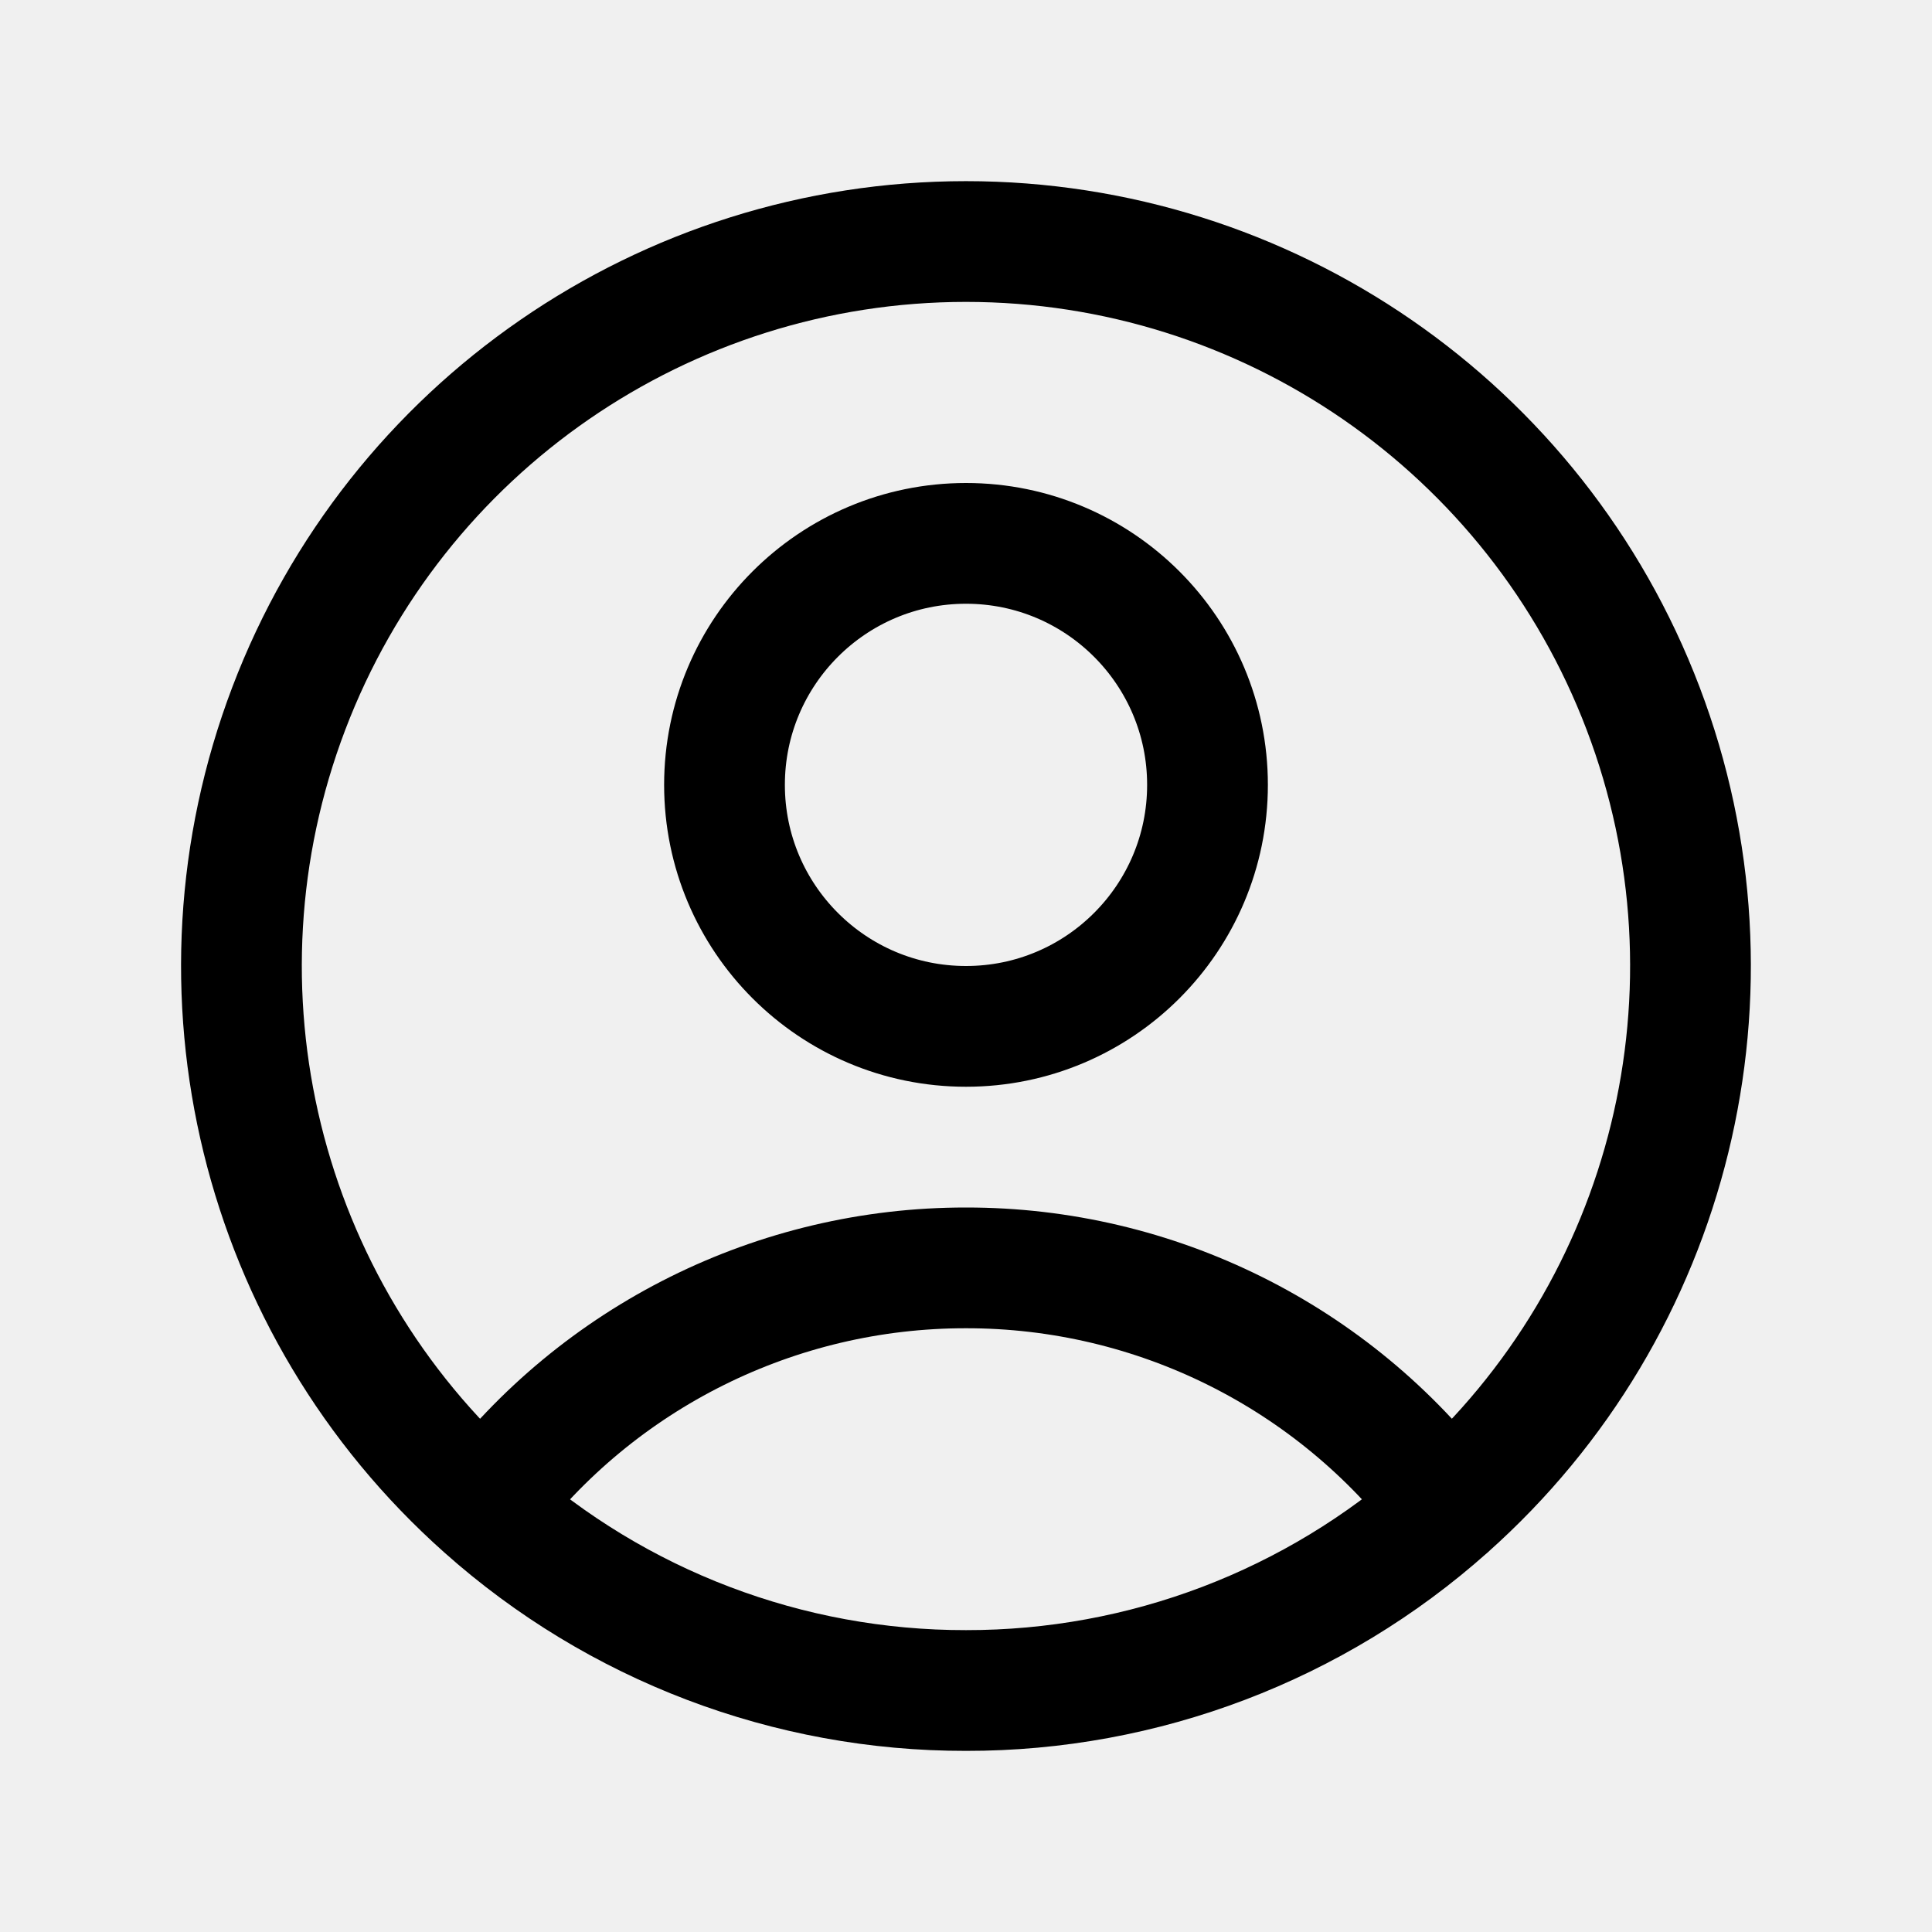
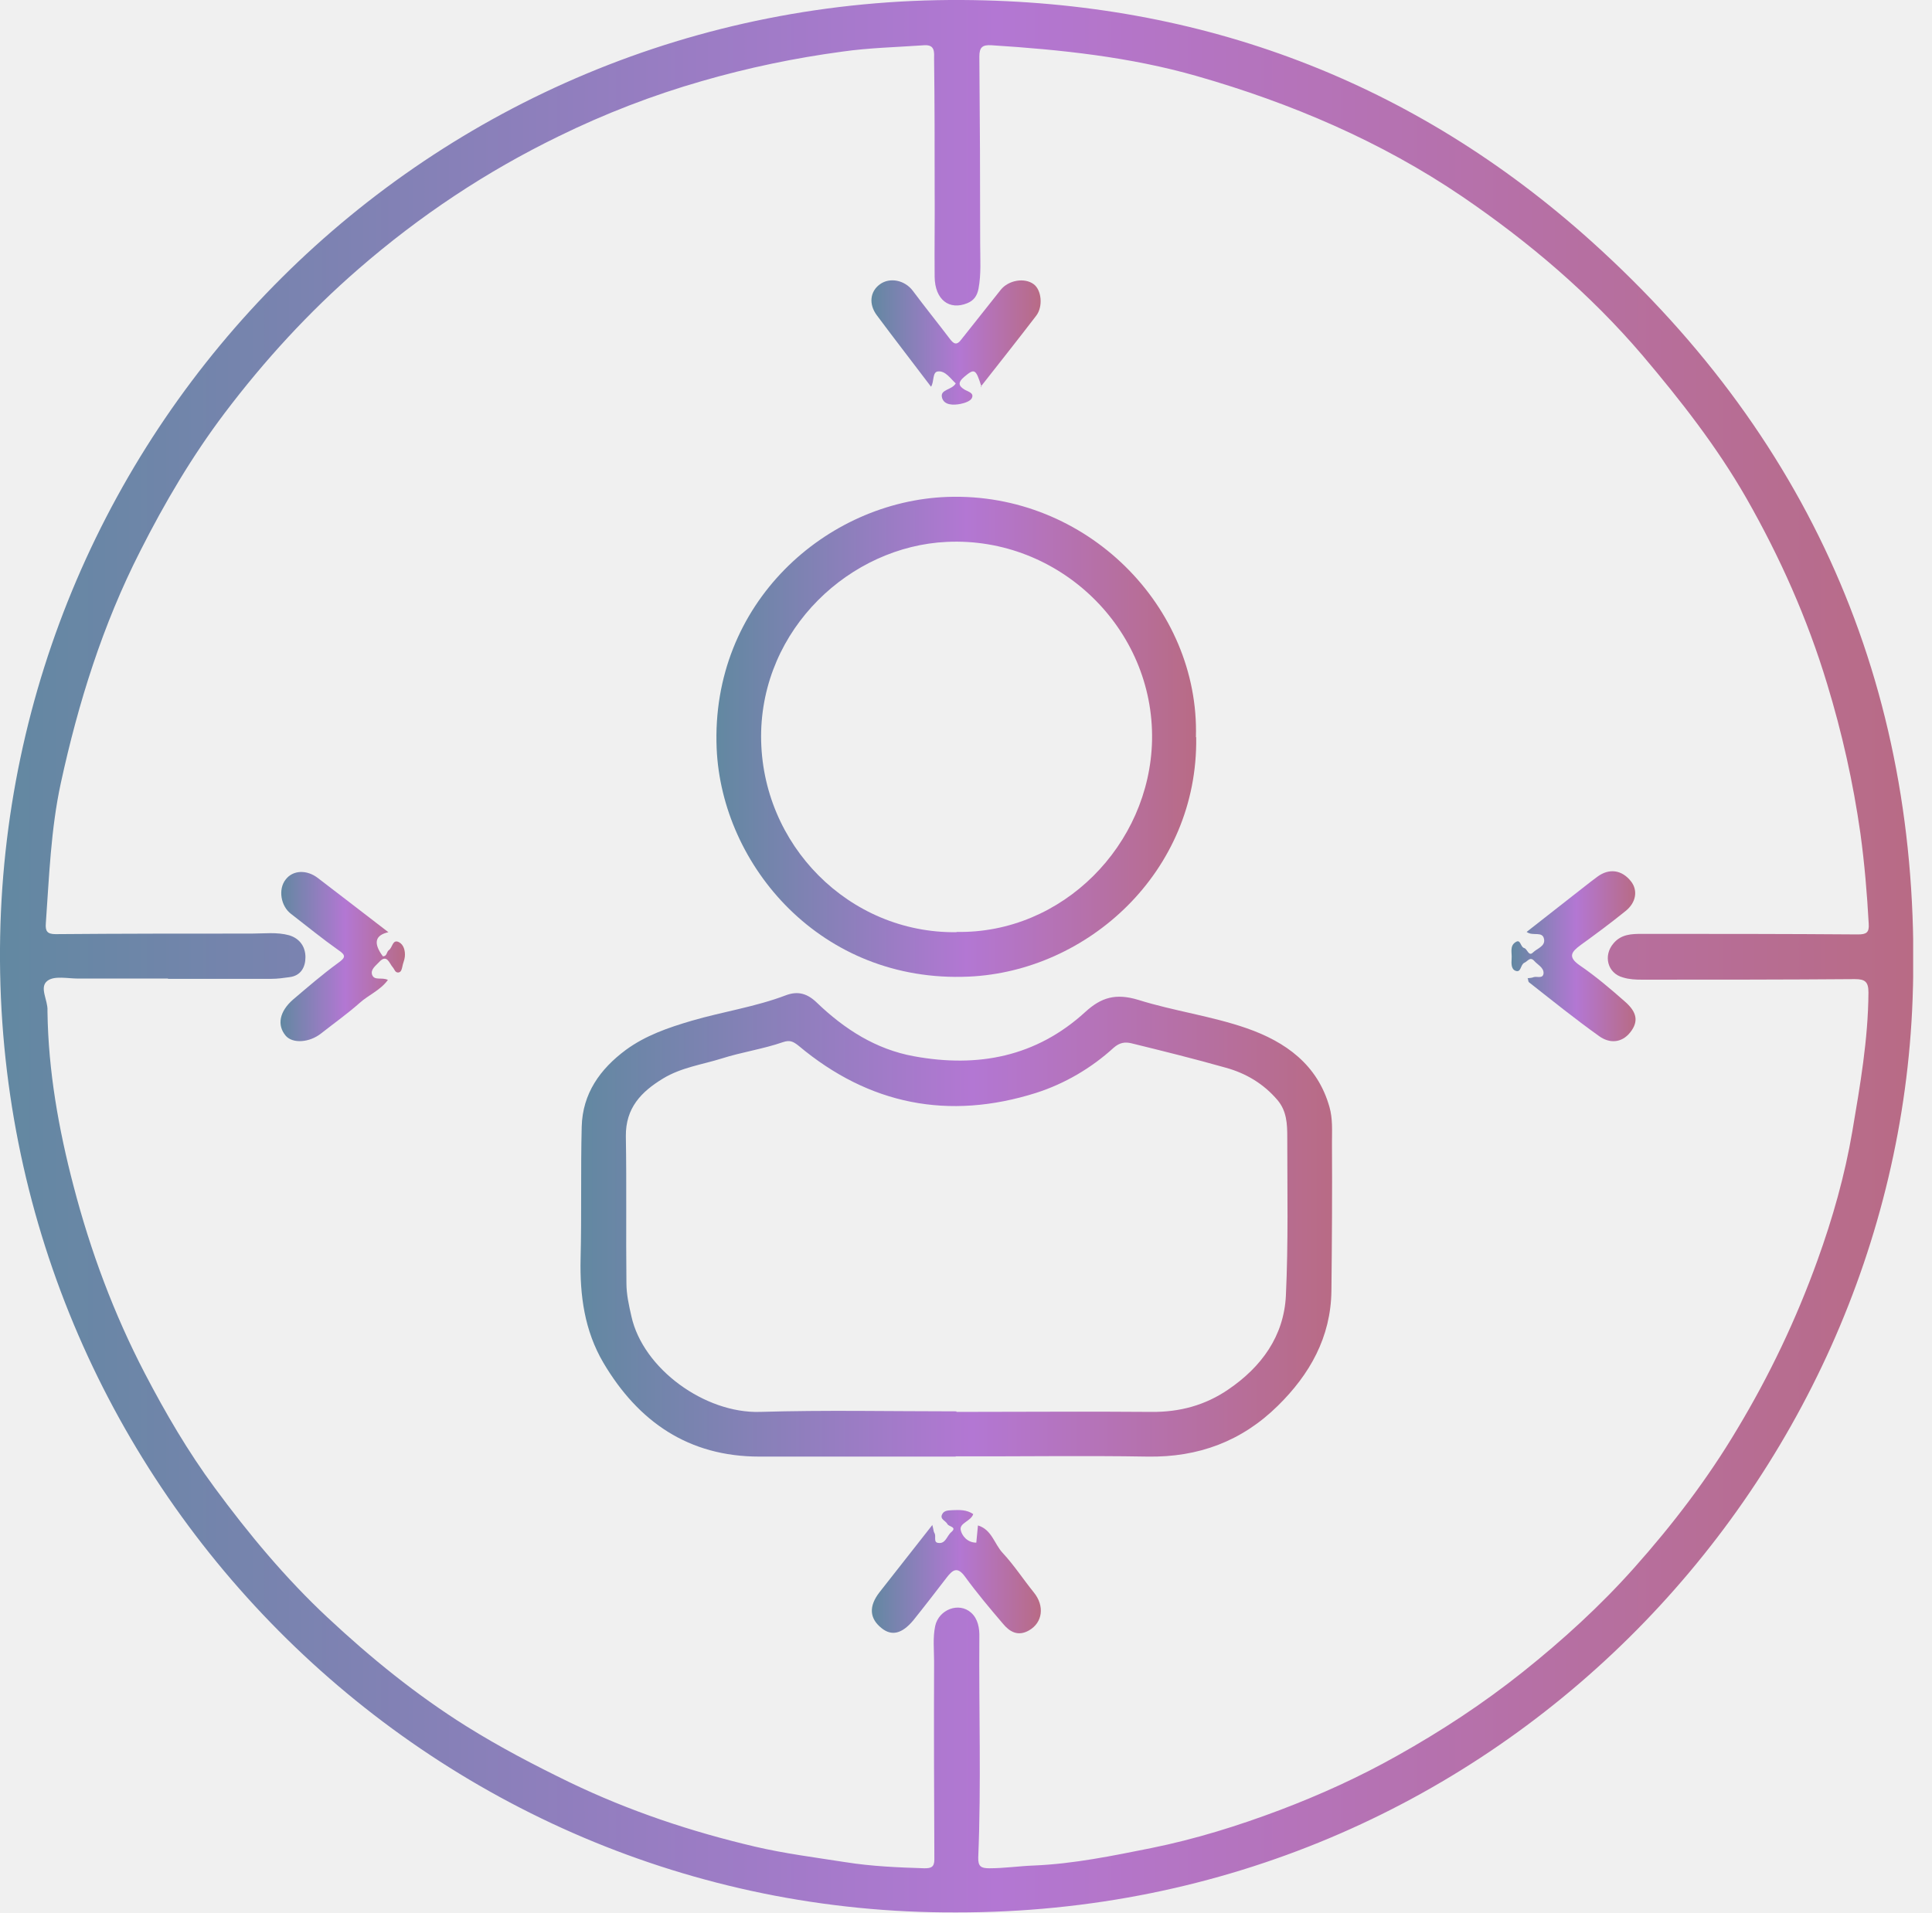
- <svg xmlns="http://www.w3.org/2000/svg" className="gradient-font" fill="none" viewBox="0 0 24 24" stroke-width="1.5" stroke="currentColor" class="w-6 h-6">
-   <path stroke-linecap="round" stroke-linejoin="round" d="M17.982 18.725A7.488 7.488 0 0012 15.75a7.488 7.488 0 00-5.982 2.975m11.963 0a9 9 0 10-11.963 0m11.963 0A8.966 8.966 0 0112 21a8.966 8.966 0 01-5.982-2.275M15 9.75a3 3 0 11-6 0 3 3 0 016 0z" />
+ <svg xmlns="http://www.w3.org/2000/svg" width="101" height="100" viewBox="0 0 101 100" fill="none">
+   <g clip-path="url(#clip0_15207_931)">
+     <path d="M49.978 100C22.384 100.102 -0.189 77.442 0 49.586C0.189 22.34 22.34 -0.16 50.298 0C62.81 0.073 73.901 4.253 83.205 12.629C94.92 23.182 100.552 36.493 99.986 52.243C99.057 77.602 78.023 100.029 49.993 100H49.978ZM8.782 51.183C8.782 51.183 8.782 51.183 8.782 51.169C7.215 51.169 5.647 51.169 4.079 51.169C3.542 51.169 2.845 51.009 2.482 51.285C2.032 51.619 2.511 52.301 2.482 52.838C2.482 52.867 2.482 52.896 2.482 52.911C2.526 56.002 3.063 59.036 3.847 62.026C4.732 65.423 5.952 68.704 7.577 71.825C8.652 73.886 9.827 75.904 11.221 77.791C13.006 80.215 14.922 82.523 17.129 84.584C19.379 86.689 21.759 88.62 24.372 90.26C26.114 91.349 27.943 92.307 29.801 93.207C32.908 94.702 36.13 95.776 39.469 96.56C41.022 96.923 42.619 97.126 44.201 97.373C45.566 97.591 46.945 97.648 48.324 97.692C48.657 97.692 48.846 97.648 48.846 97.228C48.832 93.787 48.817 90.332 48.832 86.892C48.832 86.268 48.759 85.644 48.89 85.02C49.078 84.163 50.124 83.757 50.762 84.323C51.125 84.642 51.212 85.136 51.198 85.615C51.169 89.447 51.299 93.294 51.14 97.126C51.125 97.605 51.299 97.692 51.72 97.692C52.504 97.692 53.273 97.576 54.057 97.547C56.133 97.46 58.165 97.039 60.198 96.632C62.491 96.168 64.727 95.471 66.918 94.644C69.023 93.845 71.07 92.916 73.03 91.813C75.338 90.521 77.53 89.084 79.605 87.429C81.696 85.76 83.655 83.975 85.426 81.986C87.444 79.721 89.273 77.326 90.826 74.713C92.51 71.912 93.903 68.98 95.007 65.917C95.805 63.71 96.444 61.46 96.836 59.152C97.242 56.757 97.663 54.348 97.678 51.894C97.678 51.328 97.489 51.198 96.966 51.198C93.265 51.227 89.549 51.227 85.847 51.227C85.513 51.227 85.165 51.212 84.846 51.111C84.033 50.893 83.8 49.964 84.352 49.325C84.758 48.846 85.296 48.832 85.847 48.832C89.607 48.832 93.366 48.832 97.126 48.861C97.576 48.861 97.721 48.759 97.692 48.309C97.605 46.727 97.474 45.159 97.257 43.577C96.879 40.92 96.299 38.322 95.515 35.753C94.484 32.342 93.047 29.119 91.291 26.042C89.752 23.356 87.865 20.947 85.876 18.595C83.118 15.358 79.91 12.643 76.441 10.277C72.188 7.389 67.485 5.386 62.564 3.977C59.065 2.976 55.465 2.598 51.837 2.366C51.357 2.337 51.198 2.468 51.198 2.961C51.227 6.227 51.241 9.494 51.241 12.76C51.241 13.543 51.299 14.327 51.154 15.097C51.082 15.46 50.922 15.706 50.574 15.851C49.63 16.243 48.875 15.677 48.861 14.473C48.846 12.905 48.875 11.337 48.861 9.769C48.861 7.548 48.861 5.327 48.832 3.107C48.832 2.758 48.904 2.323 48.309 2.366C46.886 2.468 45.435 2.497 44.027 2.7C41.545 3.034 39.106 3.542 36.696 4.239C34.113 4.979 31.601 5.952 29.206 7.127C25.418 8.971 21.948 11.279 18.755 14.052C16.142 16.316 13.819 18.856 11.744 21.6C10.045 23.85 8.608 26.288 7.331 28.814C5.371 32.661 4.094 36.74 3.179 40.949C2.657 43.359 2.57 45.841 2.395 48.294C2.366 48.686 2.468 48.846 2.903 48.846C6.329 48.817 9.74 48.817 13.166 48.817C13.819 48.817 14.473 48.73 15.111 48.904C15.692 49.078 15.968 49.528 15.968 50.051C15.968 50.544 15.75 51.023 15.126 51.096C14.821 51.14 14.502 51.183 14.197 51.183C12.397 51.183 10.597 51.183 8.782 51.183Z" fill="url(#paint0_linear_15207_931)" />
+     <path d="M49.963 76.165C46.538 76.165 43.112 76.165 39.701 76.165C35.999 76.165 33.372 74.35 31.543 71.258C30.556 69.575 30.309 67.746 30.352 65.815C30.41 63.522 30.352 61.214 30.41 58.92C30.454 57.178 31.369 55.901 32.718 54.899C33.749 54.144 34.925 53.738 36.159 53.375C37.799 52.896 39.497 52.649 41.094 52.039C41.718 51.807 42.212 51.952 42.705 52.431C44.142 53.81 45.783 54.87 47.786 55.233C51.125 55.843 54.173 55.262 56.742 52.91C57.57 52.156 58.325 51.923 59.515 52.286C61.373 52.867 63.333 53.128 65.176 53.767C67.208 54.478 68.878 55.668 69.502 57.889C69.676 58.499 69.632 59.138 69.632 59.747C69.647 62.331 69.632 64.915 69.603 67.499C69.574 69.923 68.471 71.868 66.802 73.508C64.915 75.366 62.65 76.208 59.994 76.165C56.655 76.107 53.302 76.165 49.963 76.15V76.165ZM50.007 73.828C53.404 73.828 56.8 73.799 60.197 73.828C61.678 73.842 63.013 73.479 64.218 72.652C65.945 71.476 67.121 69.865 67.223 67.746C67.353 64.988 67.295 62.215 67.295 59.443C67.295 58.775 67.266 58.093 66.787 57.526C66.061 56.67 65.132 56.118 64.073 55.828C62.432 55.364 60.792 54.957 59.137 54.551C58.818 54.478 58.542 54.507 58.223 54.783C57.047 55.857 55.654 56.67 54.158 57.149C49.6 58.586 45.434 57.773 41.747 54.681C41.457 54.449 41.283 54.377 40.934 54.493C39.889 54.855 38.772 55.015 37.727 55.349C36.71 55.668 35.622 55.813 34.664 56.394C33.517 57.091 32.704 57.933 32.718 59.413C32.762 61.968 32.718 64.538 32.748 67.092C32.748 67.688 32.878 68.254 33.009 68.834C33.618 71.578 36.855 73.915 39.73 73.828C43.141 73.726 46.567 73.799 49.992 73.799L50.007 73.828Z" fill="url(#paint1_linear_15207_931)" />
+     <path d="M62.534 38.554C62.636 45.594 56.858 50.791 50.646 51.067C42.923 51.415 37.727 45.261 37.465 39.135C37.146 31.529 43.214 26.201 49.542 25.983C56.8 25.737 62.708 31.732 62.52 38.54L62.534 38.554ZM50.007 48.73C55.552 48.831 60.11 44.172 60.226 38.714C60.342 32.864 55.363 28.059 49.499 28.335C44.462 28.567 39.802 32.864 39.788 38.496C39.788 44.172 44.389 48.817 50.007 48.744V48.73Z" fill="url(#paint2_linear_15207_931)" />
+     <path d="M20.308 48.744C19.601 48.899 19.505 49.32 20.017 50.007C20.235 50.007 20.206 49.775 20.322 49.688C20.526 49.557 20.511 49.093 20.859 49.267C21.106 49.398 21.193 49.717 21.164 50.022C21.15 50.196 21.062 50.37 21.034 50.544C21.005 50.675 20.976 50.82 20.845 50.849C20.656 50.878 20.627 50.69 20.54 50.588C20.351 50.385 20.235 49.848 19.814 50.312C19.64 50.501 19.364 50.69 19.451 50.965C19.567 51.299 19.959 51.081 20.279 51.241C19.872 51.793 19.263 52.025 18.798 52.446C18.159 53.012 17.463 53.506 16.78 54.043C16.171 54.522 15.3 54.58 14.937 54.159C14.472 53.607 14.603 52.896 15.314 52.272C16.084 51.618 16.838 50.965 17.651 50.37C18.058 50.08 18.116 49.964 17.68 49.673C16.838 49.078 16.04 48.425 15.213 47.786C14.676 47.38 14.53 46.494 14.937 45.986C15.314 45.493 16.04 45.464 16.621 45.914C17.826 46.843 19.03 47.757 20.322 48.759L20.308 48.744Z" fill="url(#paint3_linear_15207_931)" />
+     <path d="M48.744 79.765C48.802 79.968 48.802 80.084 48.846 80.157C48.962 80.317 48.773 80.65 49.049 80.679C49.441 80.737 49.499 80.302 49.731 80.113C50.051 79.838 49.601 79.838 49.528 79.692C49.441 79.518 49.122 79.445 49.252 79.184C49.354 78.966 49.601 78.981 49.804 78.966C50.167 78.952 50.53 78.938 50.878 79.17C50.762 79.547 50.138 79.634 50.225 80.012C50.283 80.287 50.559 80.665 51.038 80.665C51.067 80.375 51.096 80.099 51.125 79.765C51.851 79.983 51.981 80.737 52.417 81.202C53.012 81.841 53.491 82.581 54.042 83.263C54.623 83.975 54.507 84.845 53.796 85.252C53.215 85.586 52.78 85.325 52.431 84.903C51.749 84.105 51.067 83.292 50.443 82.436C50.051 81.899 49.804 82.087 49.499 82.479C48.918 83.234 48.338 83.989 47.743 84.729C47.148 85.441 46.61 85.557 46.088 85.136C45.449 84.628 45.406 83.989 45.986 83.249C46.886 82.102 47.786 80.955 48.744 79.736V79.765Z" fill="url(#paint4_linear_15207_931)" />
+     <path d="M51.314 20.235C51.009 19.277 50.951 19.248 50.399 19.713C50.094 19.974 50.08 20.163 50.414 20.366C50.602 20.482 50.936 20.54 50.806 20.816C50.733 20.976 50.428 21.077 50.211 21.121C49.848 21.193 49.369 21.193 49.253 20.816C49.107 20.351 49.761 20.41 49.964 20.047C49.688 19.8 49.427 19.379 49.035 19.422C48.73 19.451 48.846 19.959 48.672 20.221C47.728 18.972 46.77 17.738 45.841 16.49C45.406 15.909 45.478 15.242 46.001 14.864C46.524 14.487 47.293 14.647 47.714 15.198C48.353 16.055 49.02 16.882 49.659 17.724C49.848 17.971 50.007 18.087 50.254 17.753C50.936 16.882 51.633 16.026 52.315 15.155C52.722 14.647 53.564 14.502 54.043 14.864C54.449 15.169 54.536 16.026 54.173 16.505C53.23 17.738 52.272 18.943 51.27 20.221L51.314 20.235Z" fill="url(#paint5_linear_15207_931)" />
+     <path d="M79.822 51.154C79.968 51.139 80.069 51.139 80.171 51.096C80.345 51.038 80.664 51.198 80.693 50.893C80.708 50.588 80.374 50.443 80.2 50.239C79.982 50.007 79.866 50.269 79.692 50.341C79.474 50.443 79.532 50.878 79.227 50.762C78.995 50.675 79.01 50.37 79.024 50.138C79.053 49.833 78.908 49.47 79.227 49.267C79.503 49.078 79.474 49.514 79.677 49.572C79.852 49.615 79.909 50.036 80.142 49.804C80.345 49.601 80.781 49.485 80.722 49.122C80.65 48.657 80.142 48.977 79.808 48.73C80.824 47.931 81.826 47.148 82.827 46.364C83.045 46.19 83.277 46.015 83.51 45.841C84.119 45.391 84.787 45.478 85.266 46.088C85.629 46.553 85.542 47.191 84.976 47.641C84.221 48.251 83.422 48.846 82.638 49.412C82.145 49.775 81.942 50.036 82.595 50.486C83.422 51.052 84.192 51.706 84.947 52.373C85.6 52.94 85.658 53.433 85.222 53.985C84.758 54.565 84.119 54.551 83.611 54.188C82.348 53.288 81.143 52.315 79.924 51.357C79.895 51.328 79.895 51.27 79.866 51.139L79.822 51.154Z" fill="url(#paint6_linear_15207_931)" />
+   </g>
+   <defs>
+     <linearGradient id="paint0_linear_15207_931" x1="-0.001" y1="50" x2="100.024" y2="50" gradientUnits="userSpaceOnUse">
+       <stop stop-color="#6288A1" />
+       <stop offset="0.521" stop-color="#B377D3" />
+       <stop offset="1" stop-color="#B86B85" />
+     </linearGradient>
+     <linearGradient id="paint1_linear_15207_931" x1="30.348" y1="64.049" x2="69.638" y2="64.049" gradientUnits="userSpaceOnUse">
+       <stop stop-color="#6288A1" />
+       <stop offset="0.521" stop-color="#B377D3" />
+       <stop offset="1" stop-color="#B86B85" />
+     </linearGradient>
+     <linearGradient id="paint2_linear_15207_931" x1="37.453" y1="38.529" x2="62.535" y2="38.529" gradientUnits="userSpaceOnUse">
+       <stop stop-color="#6288A1" />
+       <stop offset="0.521" stop-color="#B377D3" />
+       <stop offset="1" stop-color="#B86B85" />
+     </linearGradient>
+     <linearGradient id="paint3_linear_15207_931" x1="14.664" y1="50.018" x2="21.169" y2="50.018" gradientUnits="userSpaceOnUse">
+       <stop stop-color="#6288A1" />
+       <stop offset="0.521" stop-color="#B377D3" />
+       <stop offset="1" stop-color="#B86B85" />
+     </linearGradient>
+     <linearGradient id="paint4_linear_15207_931" x1="45.578" y1="82.182" x2="54.413" y2="82.182" gradientUnits="userSpaceOnUse">
+       <stop stop-color="#6288A1" />
+       <stop offset="0.521" stop-color="#B377D3" />
+       <stop offset="1" stop-color="#B86B85" />
+     </linearGradient>
+     <linearGradient id="paint5_linear_15207_931" x1="45.557" y1="17.909" x2="54.402" y2="17.909" gradientUnits="userSpaceOnUse">
+       <stop stop-color="#6288A1" />
+       <stop offset="0.521" stop-color="#B377D3" />
+       <stop offset="1" stop-color="#B86B85" />
+     </linearGradient>
+     <linearGradient id="paint6_linear_15207_931" x1="79.016" y1="50.001" x2="85.502" y2="50.001" gradientUnits="userSpaceOnUse">
+       <stop stop-color="#6288A1" />
+       <stop offset="0.521" stop-color="#B377D3" />
+       <stop offset="1" stop-color="#B86B85" />
+     </linearGradient>
+     <clipPath id="clip0_15207_931">
+       <rect width="100.015" height="100" fill="white" />
+     </clipPath>
+   </defs>
</svg>
